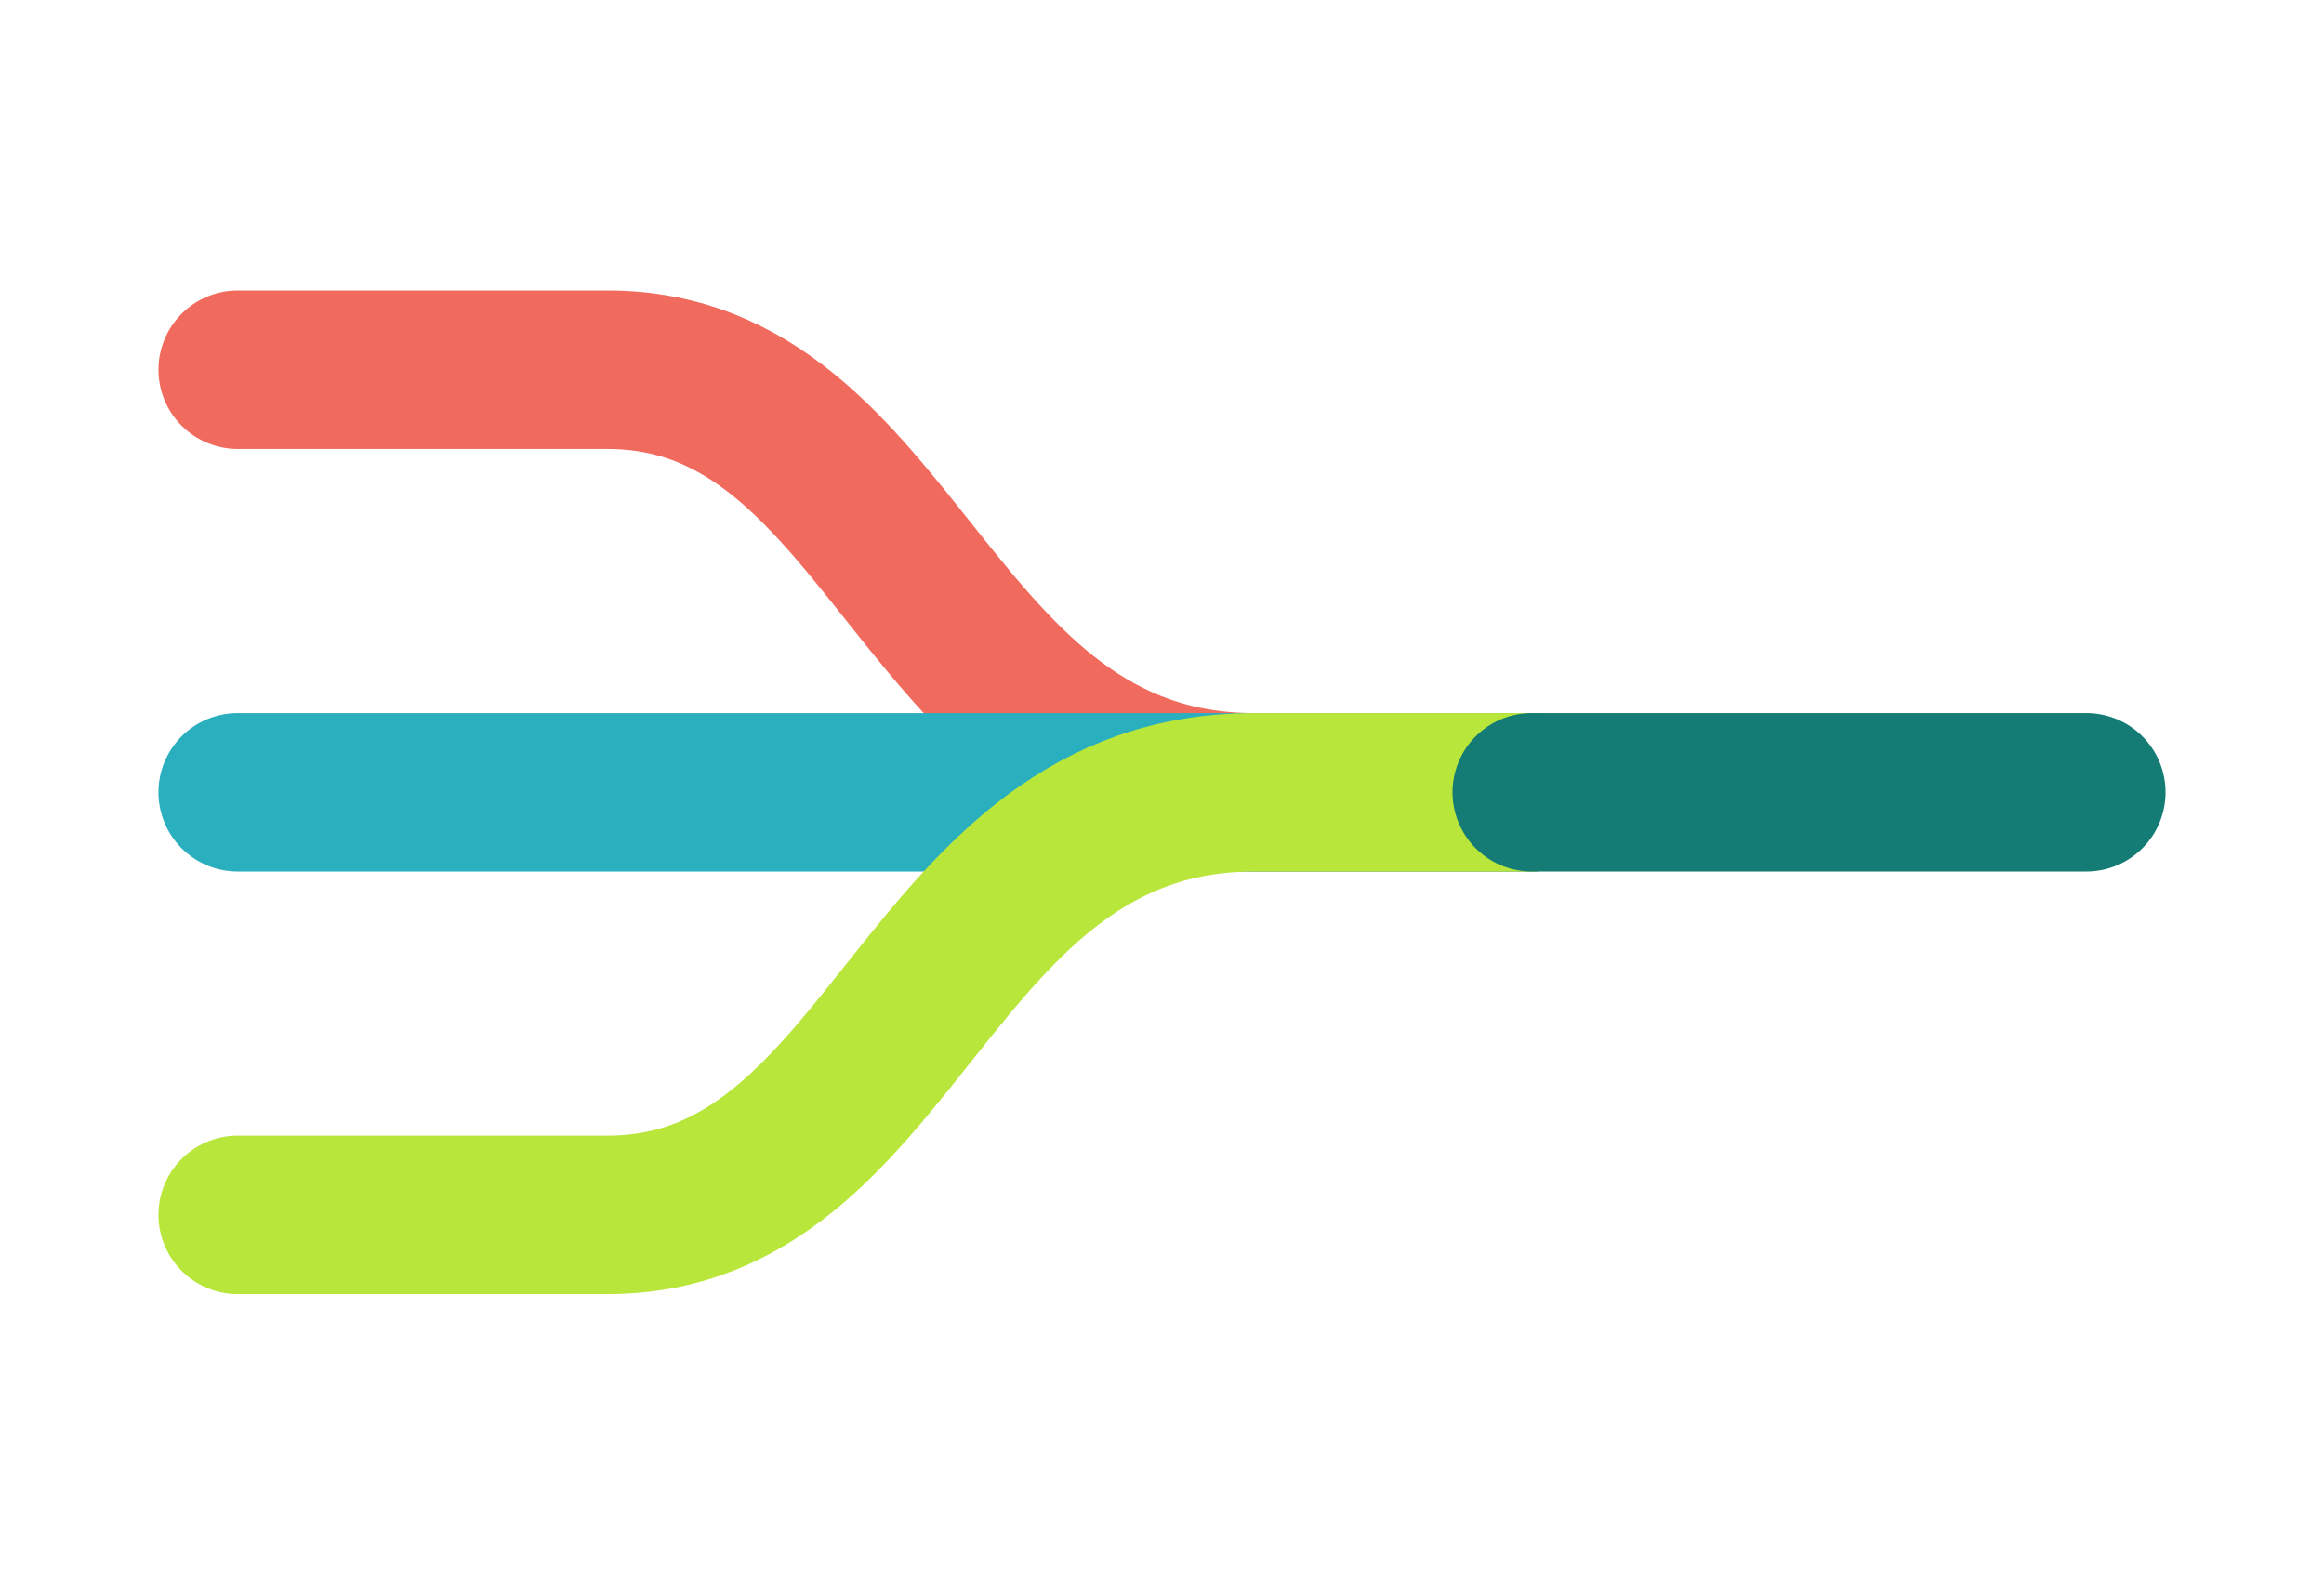
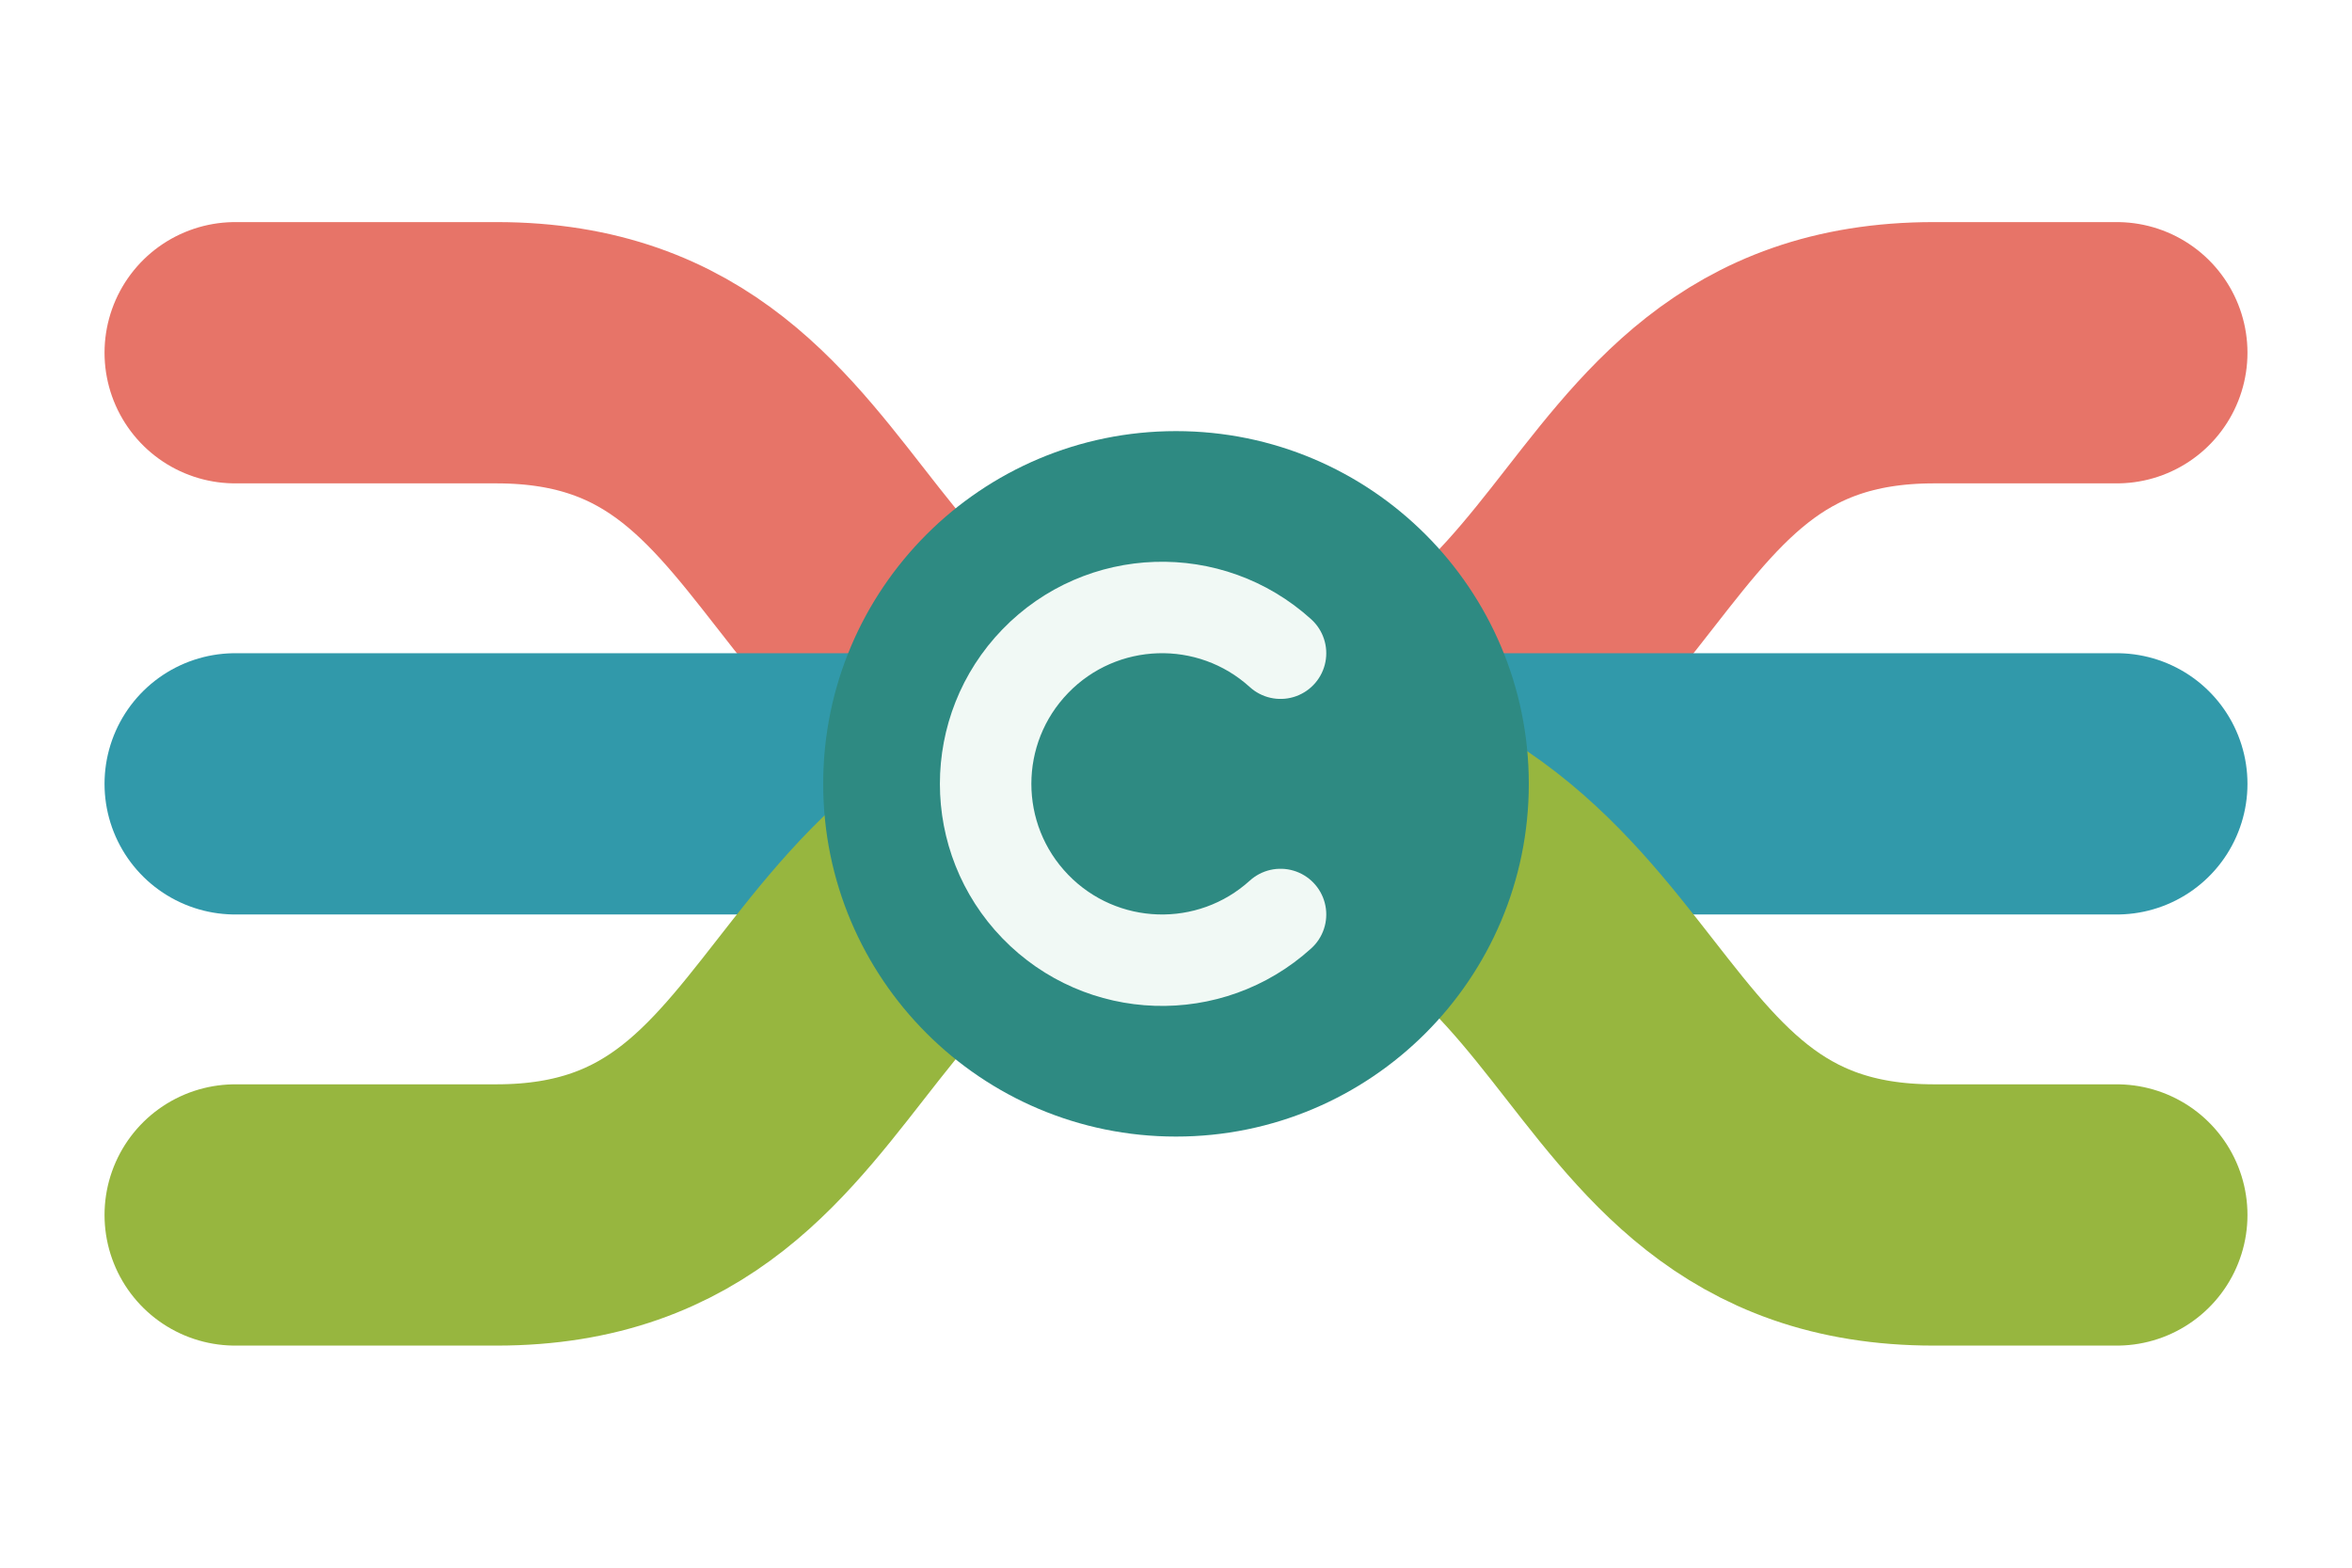
- <svg xmlns="http://www.w3.org/2000/svg" viewBox="0 0 176 120" role="img" aria-labelledby="title desc">
-   <g fill="none" stroke-linecap="round" stroke-width="12">
-     <path d="M18 28h28c22 0 24 32 49 32h21" stroke="#f06b5d" />
-     <path d="M18 60h98" stroke="#2aafbf" />
-     <path d="M18 92h28c22 0 24-32 49-32h21" stroke="#b9e63a" />
-     <path d="M116 60h42" stroke="#147c75" />
+ <svg xmlns="http://www.w3.org/2000/svg" viewBox="0 0 180 120" role="img" aria-labelledby="title desc">
+   <g fill="none" stroke-linecap="round" stroke-width="20">
+     <path d="M18 27h20c28 0 22 33 58 33" stroke="#E77468" />
+     <path d="M18 60h72" stroke="#3199AA" />
+     <path d="M18 93h20c28 0 22-33 58-33" stroke="#97B63F" />
+     <path d="M90 60c36 0 30-33 58-33h14" stroke="#E77468" />
+     <path d="M90 60h72" stroke="#3199AA" />
+     <path d="M90 60c36 0 30 33 58 33h14" stroke="#97B63F" />
  </g>
+   <circle cx="90" cy="60" r="27" fill="#2E8A82" />
+   <path d="M98 50 A13.5 13.5 0 1 0 98 70" fill="none" stroke="#F1F9F5" stroke-width="7" stroke-linecap="round" />
</svg>
